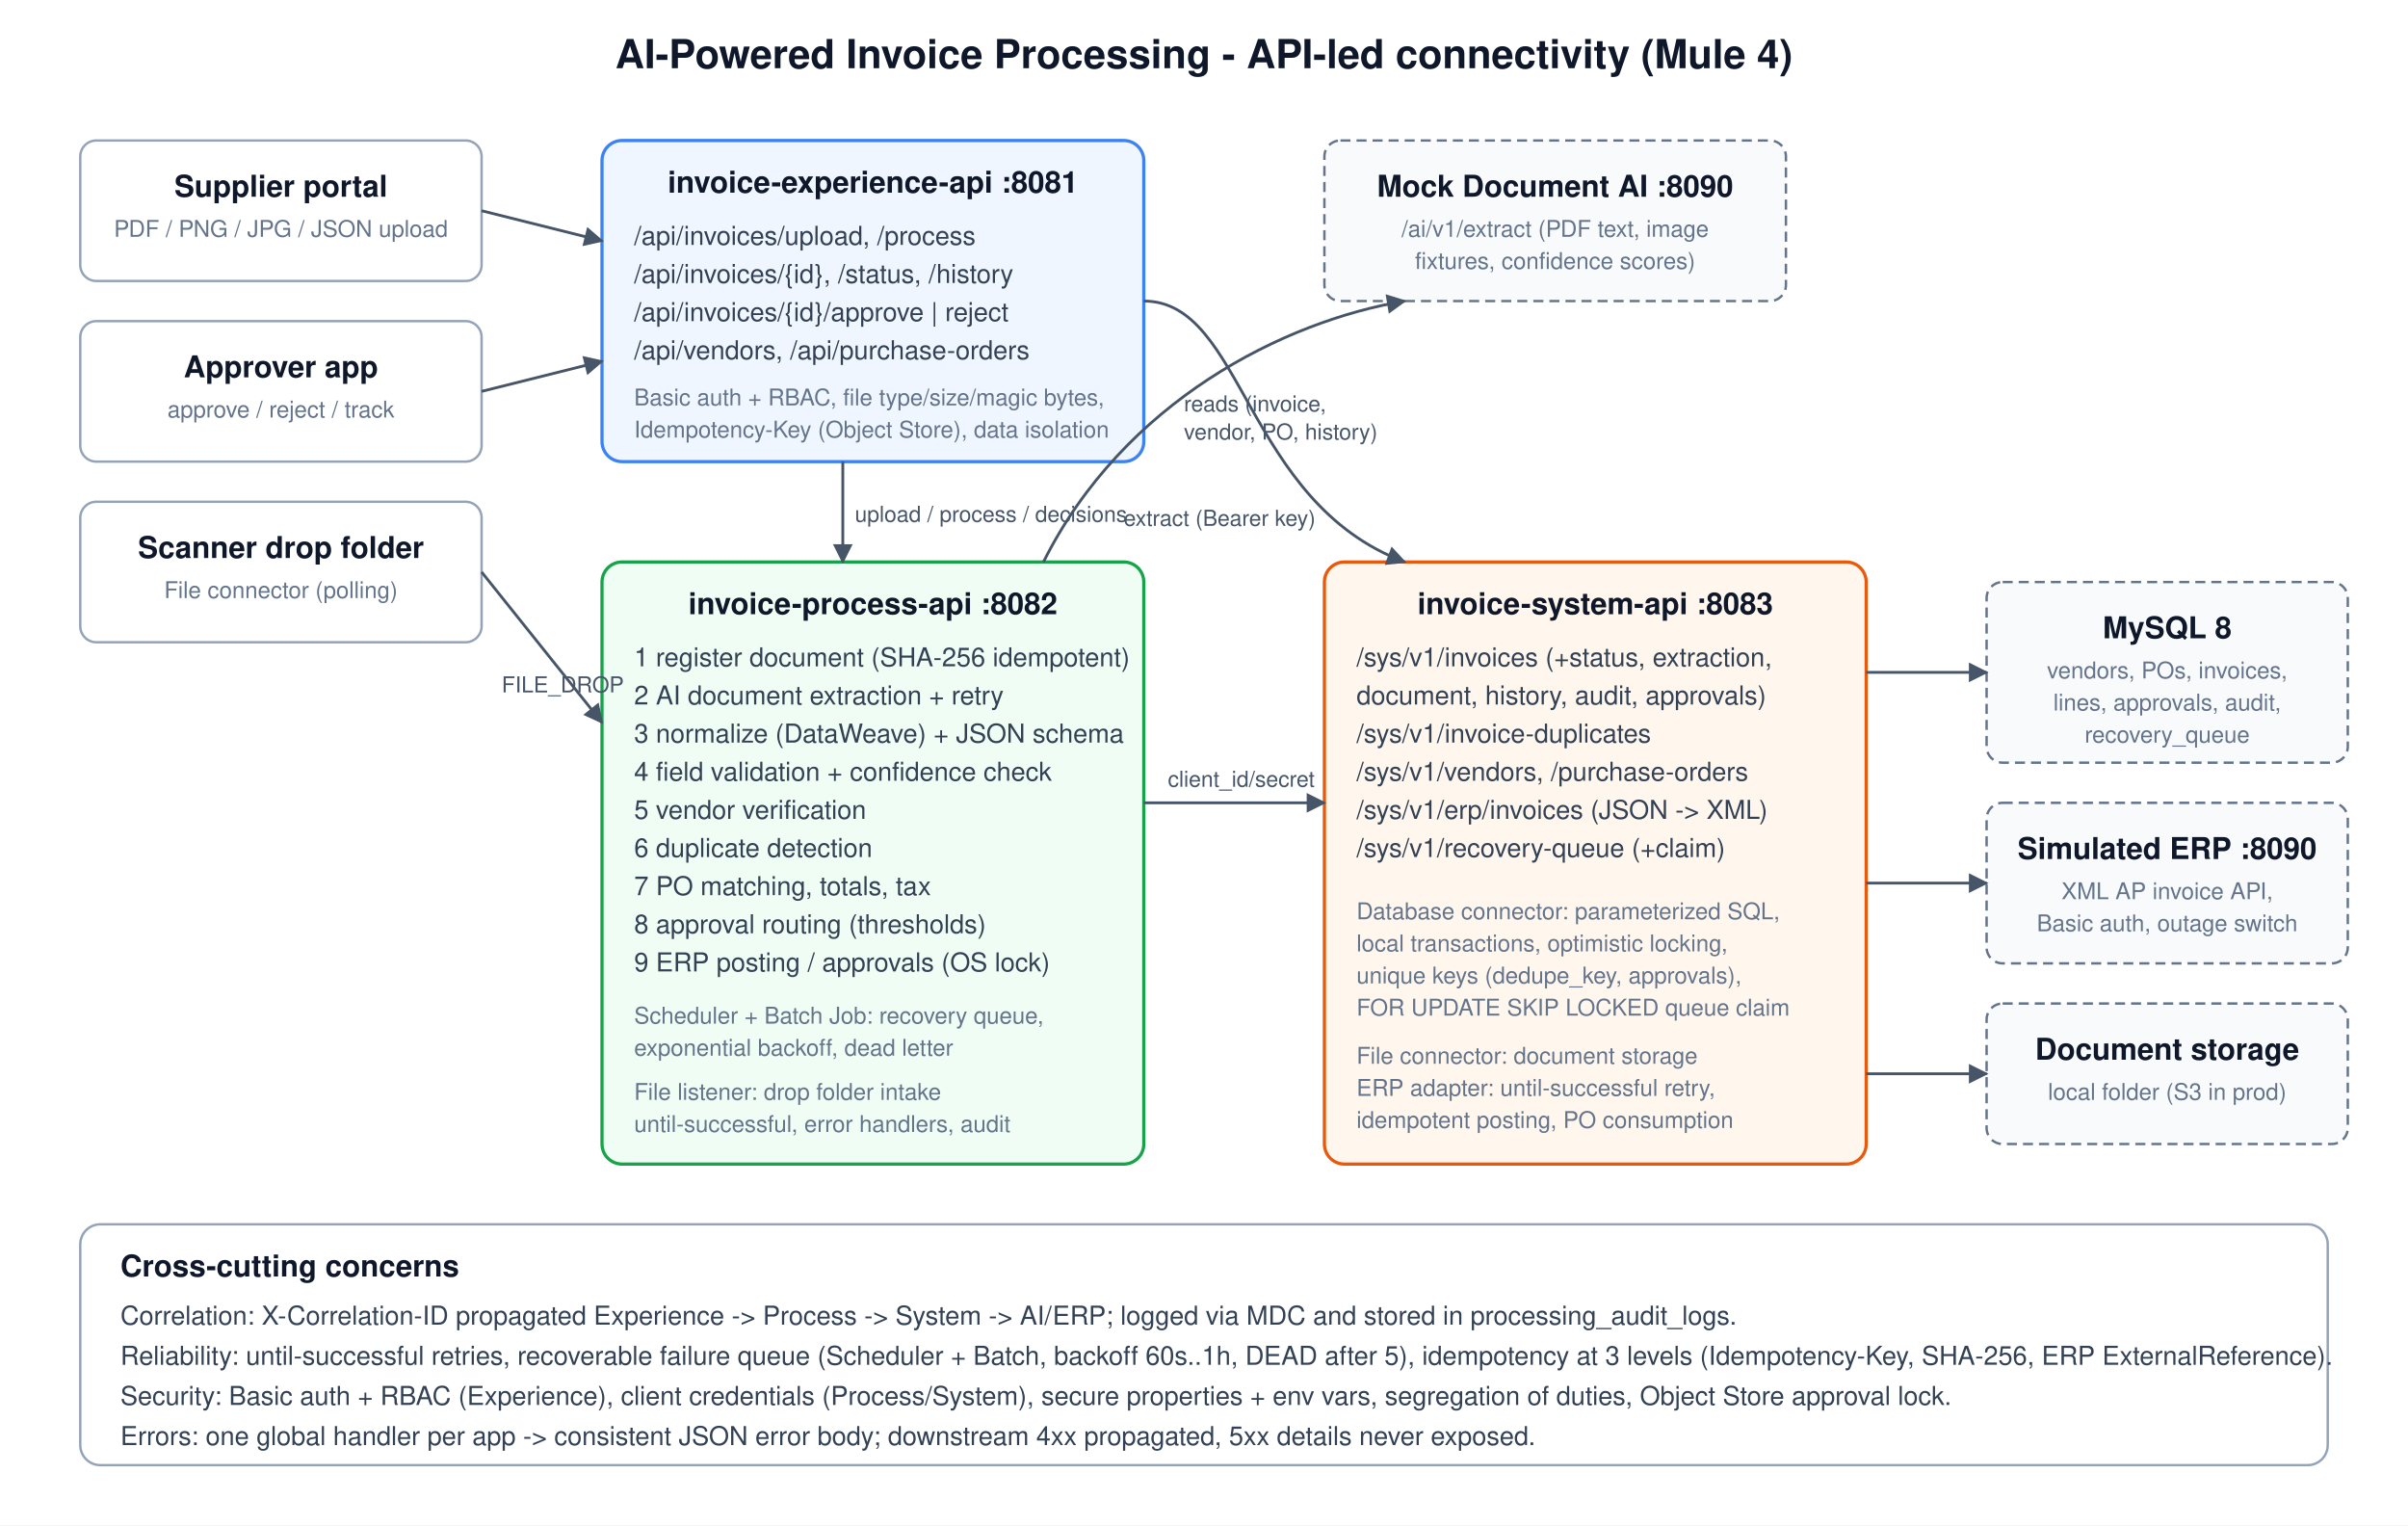
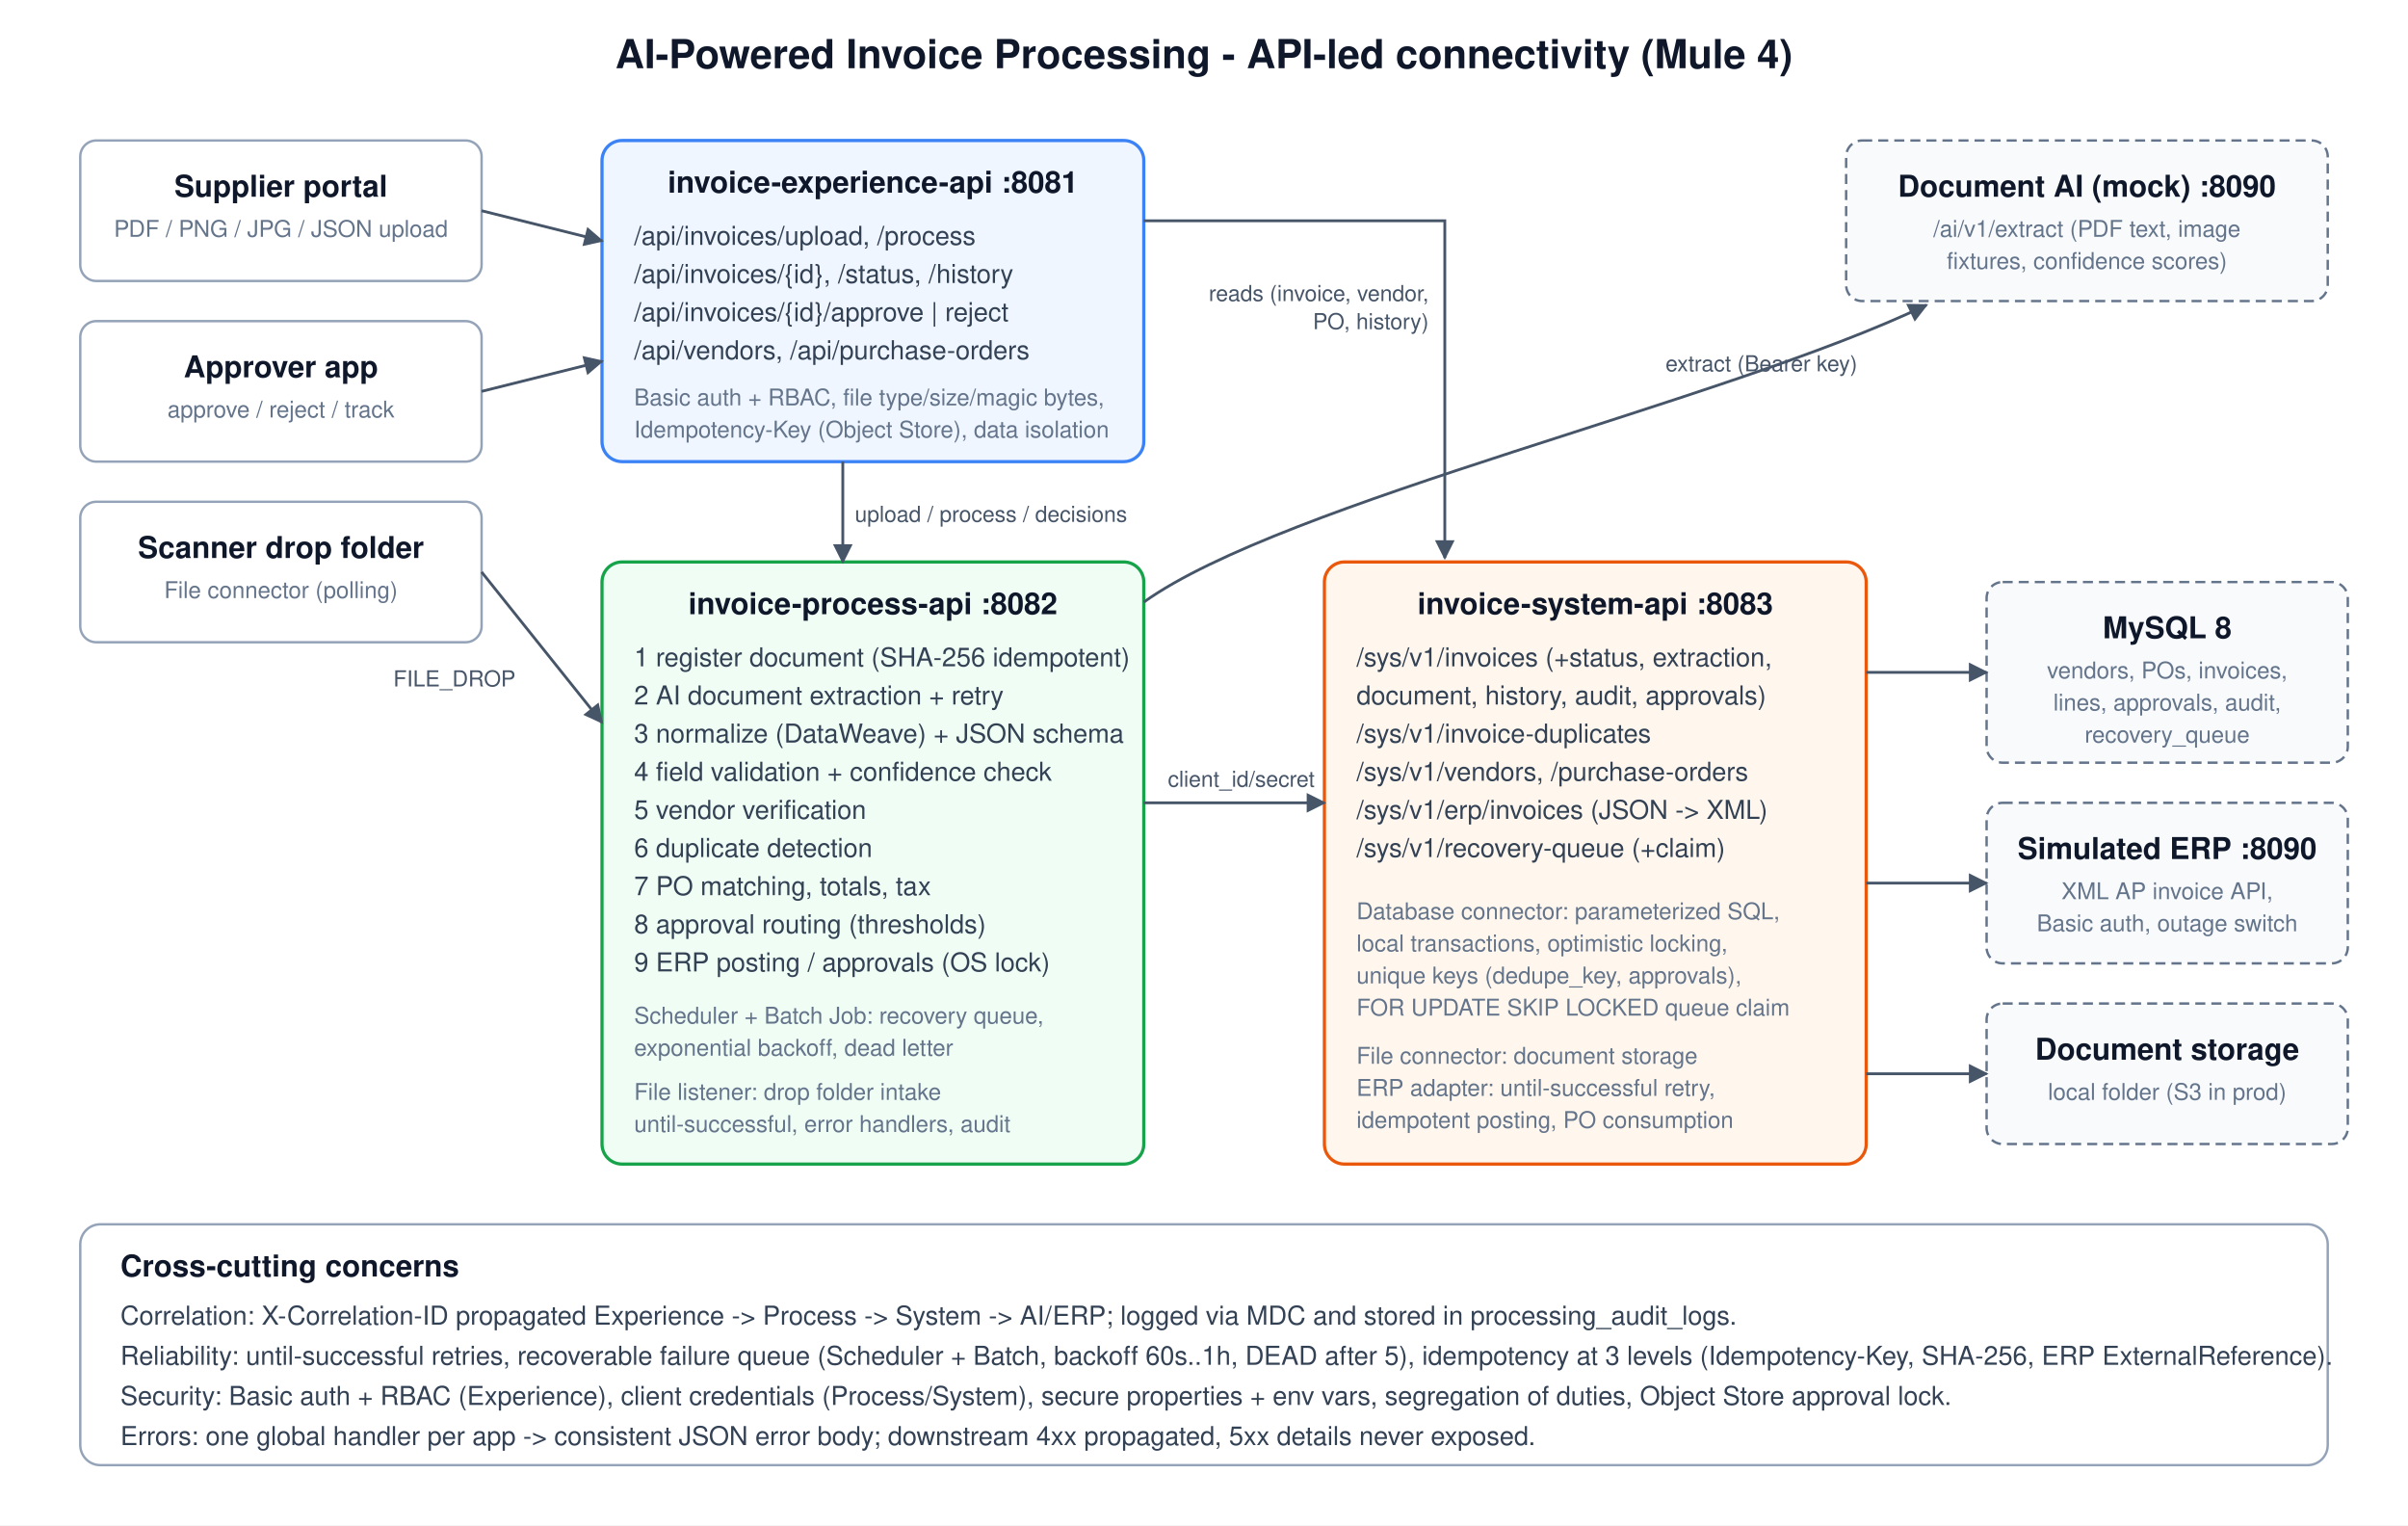
<svg xmlns="http://www.w3.org/2000/svg" viewBox="0 0 1200 760" font-family="Segoe UI, Helvetica, Arial, sans-serif" font-size="13">
  <defs>
    <marker id="a" viewBox="0 0 10 10" refX="9" refY="5" markerWidth="7" markerHeight="7" orient="auto-start-reverse">
      <path d="M0,0 L10,5 L0,10 z" fill="#475569" />
    </marker>
    <style>
      .box{fill:#ffffff;stroke:#94a3b8;stroke-width:1.2}
      .exp{fill:#eff6ff;stroke:#3b82f6;stroke-width:1.6}
      .prc{fill:#f0fdf4;stroke:#16a34a;stroke-width:1.6}
      .sys{fill:#fff7ed;stroke:#ea580c;stroke-width:1.6}
      .ext{fill:#f8fafc;stroke:#64748b;stroke-width:1.2;stroke-dasharray:5 3}
      .t{font-weight:600;font-size:15px;fill:#0f172a}
      .s{fill:#334155}
      .m{fill:#64748b;font-size:11.5px}
      .ln{stroke:#475569;stroke-width:1.4;fill:none;marker-end:url(#a)}
      .lbl{fill:#475569;font-size:11px}
    </style>
  </defs>
  <rect width="1200" height="760" fill="#ffffff" />
  <text x="600" y="34" text-anchor="middle" font-size="20" font-weight="700" fill="#0f172a">AI-Powered Invoice Processing - API-led connectivity (Mule 4)</text>
  <rect class="box" x="40" y="70" width="200" height="70" rx="8" />
  <text class="t" x="140" y="98" text-anchor="middle">Supplier portal</text>
  <text class="m" x="140" y="118" text-anchor="middle">PDF / PNG / JPG / JSON upload</text>
  <rect class="box" x="40" y="160" width="200" height="70" rx="8" />
  <text class="t" x="140" y="188" text-anchor="middle">Approver app</text>
  <text class="m" x="140" y="208" text-anchor="middle">approve / reject / track</text>
  <rect class="box" x="40" y="250" width="200" height="70" rx="8" />
  <text class="t" x="140" y="278" text-anchor="middle">Scanner drop folder</text>
  <text class="m" x="140" y="298" text-anchor="middle">File connector (polling)</text>
  <rect class="exp" x="300" y="70" width="270" height="160" rx="10" />
  <text class="t" x="435" y="96" text-anchor="middle">invoice-experience-api :8081</text>
  <text class="s" x="316" y="122">/api/invoices/upload, /process</text>
  <text class="s" x="316" y="141">/api/invoices/{id}, /status, /history</text>
  <text class="s" x="316" y="160">/api/invoices/{id}/approve | reject</text>
  <text class="s" x="316" y="179">/api/vendors, /api/purchase-orders</text>
  <text class="m" x="316" y="202">Basic auth + RBAC, file type/size/magic bytes,</text>
  <text class="m" x="316" y="218">Idempotency-Key (Object Store), data isolation</text>
  <rect class="prc" x="300" y="280" width="270" height="300" rx="10" />
  <text class="t" x="435" y="306" text-anchor="middle">invoice-process-api :8082</text>
  <text class="s" x="316" y="332">1  register document (SHA-256 idempotent)</text>
  <text class="s" x="316" y="351">2  AI document extraction + retry</text>
  <text class="s" x="316" y="370">3  normalize (DataWeave) + JSON schema</text>
  <text class="s" x="316" y="389">4  field validation + confidence check</text>
  <text class="s" x="316" y="408">5  vendor verification</text>
  <text class="s" x="316" y="427">6  duplicate detection</text>
  <text class="s" x="316" y="446">7  PO matching, totals, tax</text>
  <text class="s" x="316" y="465">8  approval routing (thresholds)</text>
  <text class="s" x="316" y="484">9  ERP posting / approvals (OS lock)</text>
  <text class="m" x="316" y="510">Scheduler + Batch Job: recovery queue,</text>
  <text class="m" x="316" y="526">exponential backoff, dead letter</text>
  <text class="m" x="316" y="548">File listener: drop folder intake</text>
  <text class="m" x="316" y="564">until-successful, error handlers, audit</text>
  <rect class="sys" x="660" y="280" width="270" height="300" rx="10" />
  <text class="t" x="795" y="306" text-anchor="middle">invoice-system-api :8083</text>
  <text class="s" x="676" y="332">/sys/v1/invoices (+status, extraction,</text>
  <text class="s" x="676" y="351">   document, history, audit, approvals)</text>
  <text class="s" x="676" y="370">/sys/v1/invoice-duplicates</text>
  <text class="s" x="676" y="389">/sys/v1/vendors, /purchase-orders</text>
  <text class="s" x="676" y="408">/sys/v1/erp/invoices  (JSON -&gt; XML)</text>
  <text class="s" x="676" y="427">/sys/v1/recovery-queue (+claim)</text>
  <text class="m" x="676" y="458">Database connector: parameterized SQL,</text>
  <text class="m" x="676" y="474">local transactions, optimistic locking,</text>
  <text class="m" x="676" y="490">unique keys (dedupe_key, approvals),</text>
  <text class="m" x="676" y="506">FOR UPDATE SKIP LOCKED queue claim</text>
  <text class="m" x="676" y="530">File connector: document storage</text>
  <text class="m" x="676" y="546">ERP adapter: until-successful retry,</text>
  <text class="m" x="676" y="562">idempotent posting, PO consumption</text>
-   <rect class="ext" x="660" y="70" width="230" height="80" rx="8" />
-   <text class="t" x="775" y="98" text-anchor="middle">Mock Document AI :8090</text>
-   <text class="m" x="775" y="118" text-anchor="middle">/ai/v1/extract (PDF text, image</text>
-   <text class="m" x="775" y="134" text-anchor="middle">fixtures, confidence scores)</text>
+   <rect class="ext" x="920" y="70" width="240" height="80" rx="8" />
+   <text class="t" x="1040" y="98" text-anchor="middle">Document AI (mock) :8090</text>
+   <text class="m" x="1040" y="118" text-anchor="middle">/ai/v1/extract (PDF text, image</text>
+   <text class="m" x="1040" y="134" text-anchor="middle">fixtures, confidence scores)</text>
  <rect class="ext" x="990" y="290" width="180" height="90" rx="8" />
  <text class="t" x="1080" y="318" text-anchor="middle">MySQL 8</text>
  <text class="m" x="1080" y="338" text-anchor="middle">vendors, POs, invoices,</text>
  <text class="m" x="1080" y="354" text-anchor="middle">lines, approvals, audit,</text>
  <text class="m" x="1080" y="370" text-anchor="middle">recovery_queue</text>
  <rect class="ext" x="990" y="400" width="180" height="80" rx="8" />
  <text class="t" x="1080" y="428" text-anchor="middle">Simulated ERP :8090</text>
  <text class="m" x="1080" y="448" text-anchor="middle">XML AP invoice API,</text>
  <text class="m" x="1080" y="464" text-anchor="middle">Basic auth, outage switch</text>
  <rect class="ext" x="990" y="500" width="180" height="70" rx="8" />
  <text class="t" x="1080" y="528" text-anchor="middle">Document storage</text>
  <text class="m" x="1080" y="548" text-anchor="middle">local folder (S3 in prod)</text>
  <path class="ln" d="M240,105 L300,120" />
  <path class="ln" d="M240,195 L300,180" />
  <path class="ln" d="M240,285 L300,360" />
-   <text class="lbl" x="250" y="345">FILE_DROP</text>
+   <text class="lbl" x="196" y="342">FILE_DROP</text>
  <path class="ln" d="M420,230 L420,280" />
  <text class="lbl" x="426" y="260">upload / process / decisions</text>
-   <path class="ln" d="M570,150 C620,150 620,250 700,280" />
-   <text class="lbl" x="590" y="205">reads (invoice,</text>
-   <text class="lbl" x="590" y="219">vendor, PO, history)</text>
+   <path class="ln" d="M570,110 L720,110 L720,278" />
+   <text class="lbl" x="712" y="150" text-anchor="end">reads (invoice, vendor,</text>
+   <text class="lbl" x="712" y="164" text-anchor="end">PO, history)</text>
  <path class="ln" d="M570,400 L660,400" />
  <text class="lbl" x="582" y="392">client_id/secret</text>
-   <path class="ln" d="M520,280 C560,200 640,160 700,150" />
-   <text class="lbl" x="560" y="262">extract (Bearer key)</text>
+   <path class="ln" d="M570,300 C640,250 860,200 960,152" />
+   <text class="lbl" x="830" y="185">extract (Bearer key)</text>
  <path class="ln" d="M930,335 L990,335" />
  <path class="ln" d="M930,440 L990,440" />
  <path class="ln" d="M930,535 L990,535" />
  <rect class="box" x="40" y="610" width="1120" height="120" rx="10" />
  <text class="t" x="60" y="636">Cross-cutting concerns</text>
  <text class="s" x="60" y="660">Correlation: X-Correlation-ID propagated Experience -&gt; Process -&gt; System -&gt; AI/ERP; logged via MDC and stored in processing_audit_logs.</text>
  <text class="s" x="60" y="680">Reliability: until-successful retries, recoverable failure queue (Scheduler + Batch, backoff 60s..1h, DEAD after 5), idempotency at 3 levels (Idempotency-Key, SHA-256, ERP ExternalReference).</text>
  <text class="s" x="60" y="700">Security: Basic auth + RBAC (Experience), client credentials (Process/System), secure properties + env vars, segregation of duties, Object Store approval lock.</text>
  <text class="s" x="60" y="720">Errors: one global handler per app -&gt; consistent JSON error body; downstream 4xx propagated, 5xx details never exposed.</text>
</svg>
